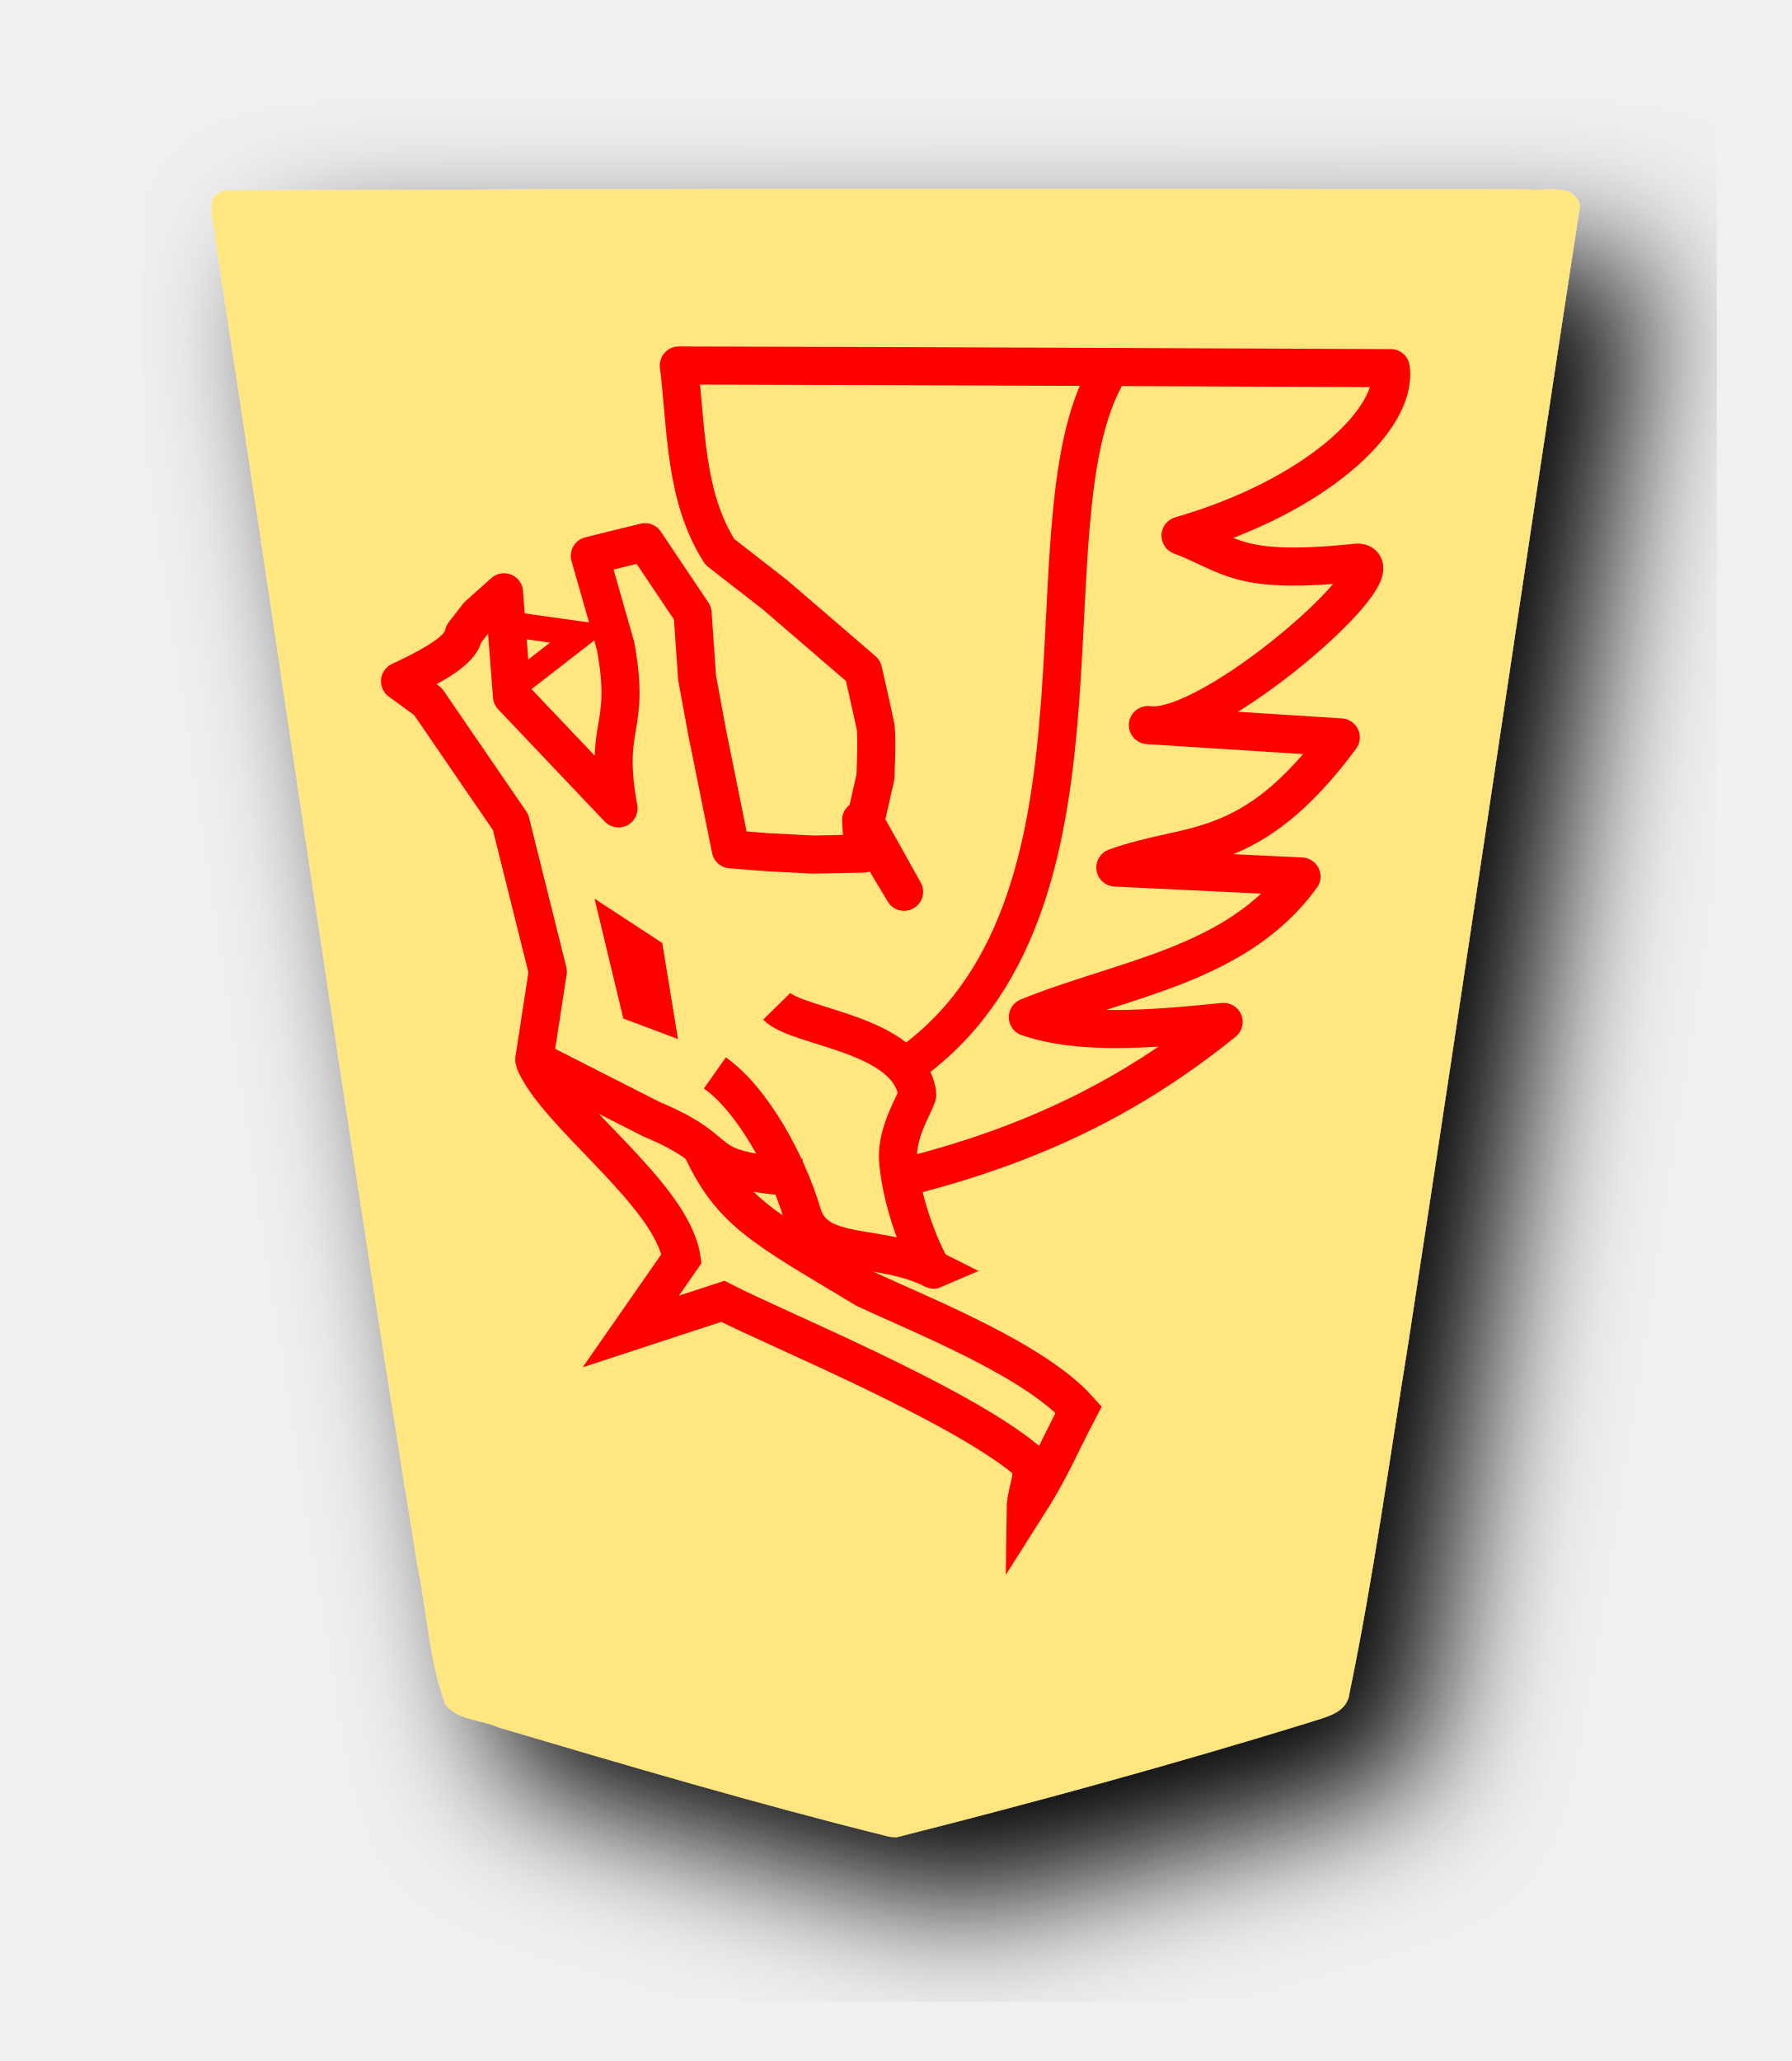
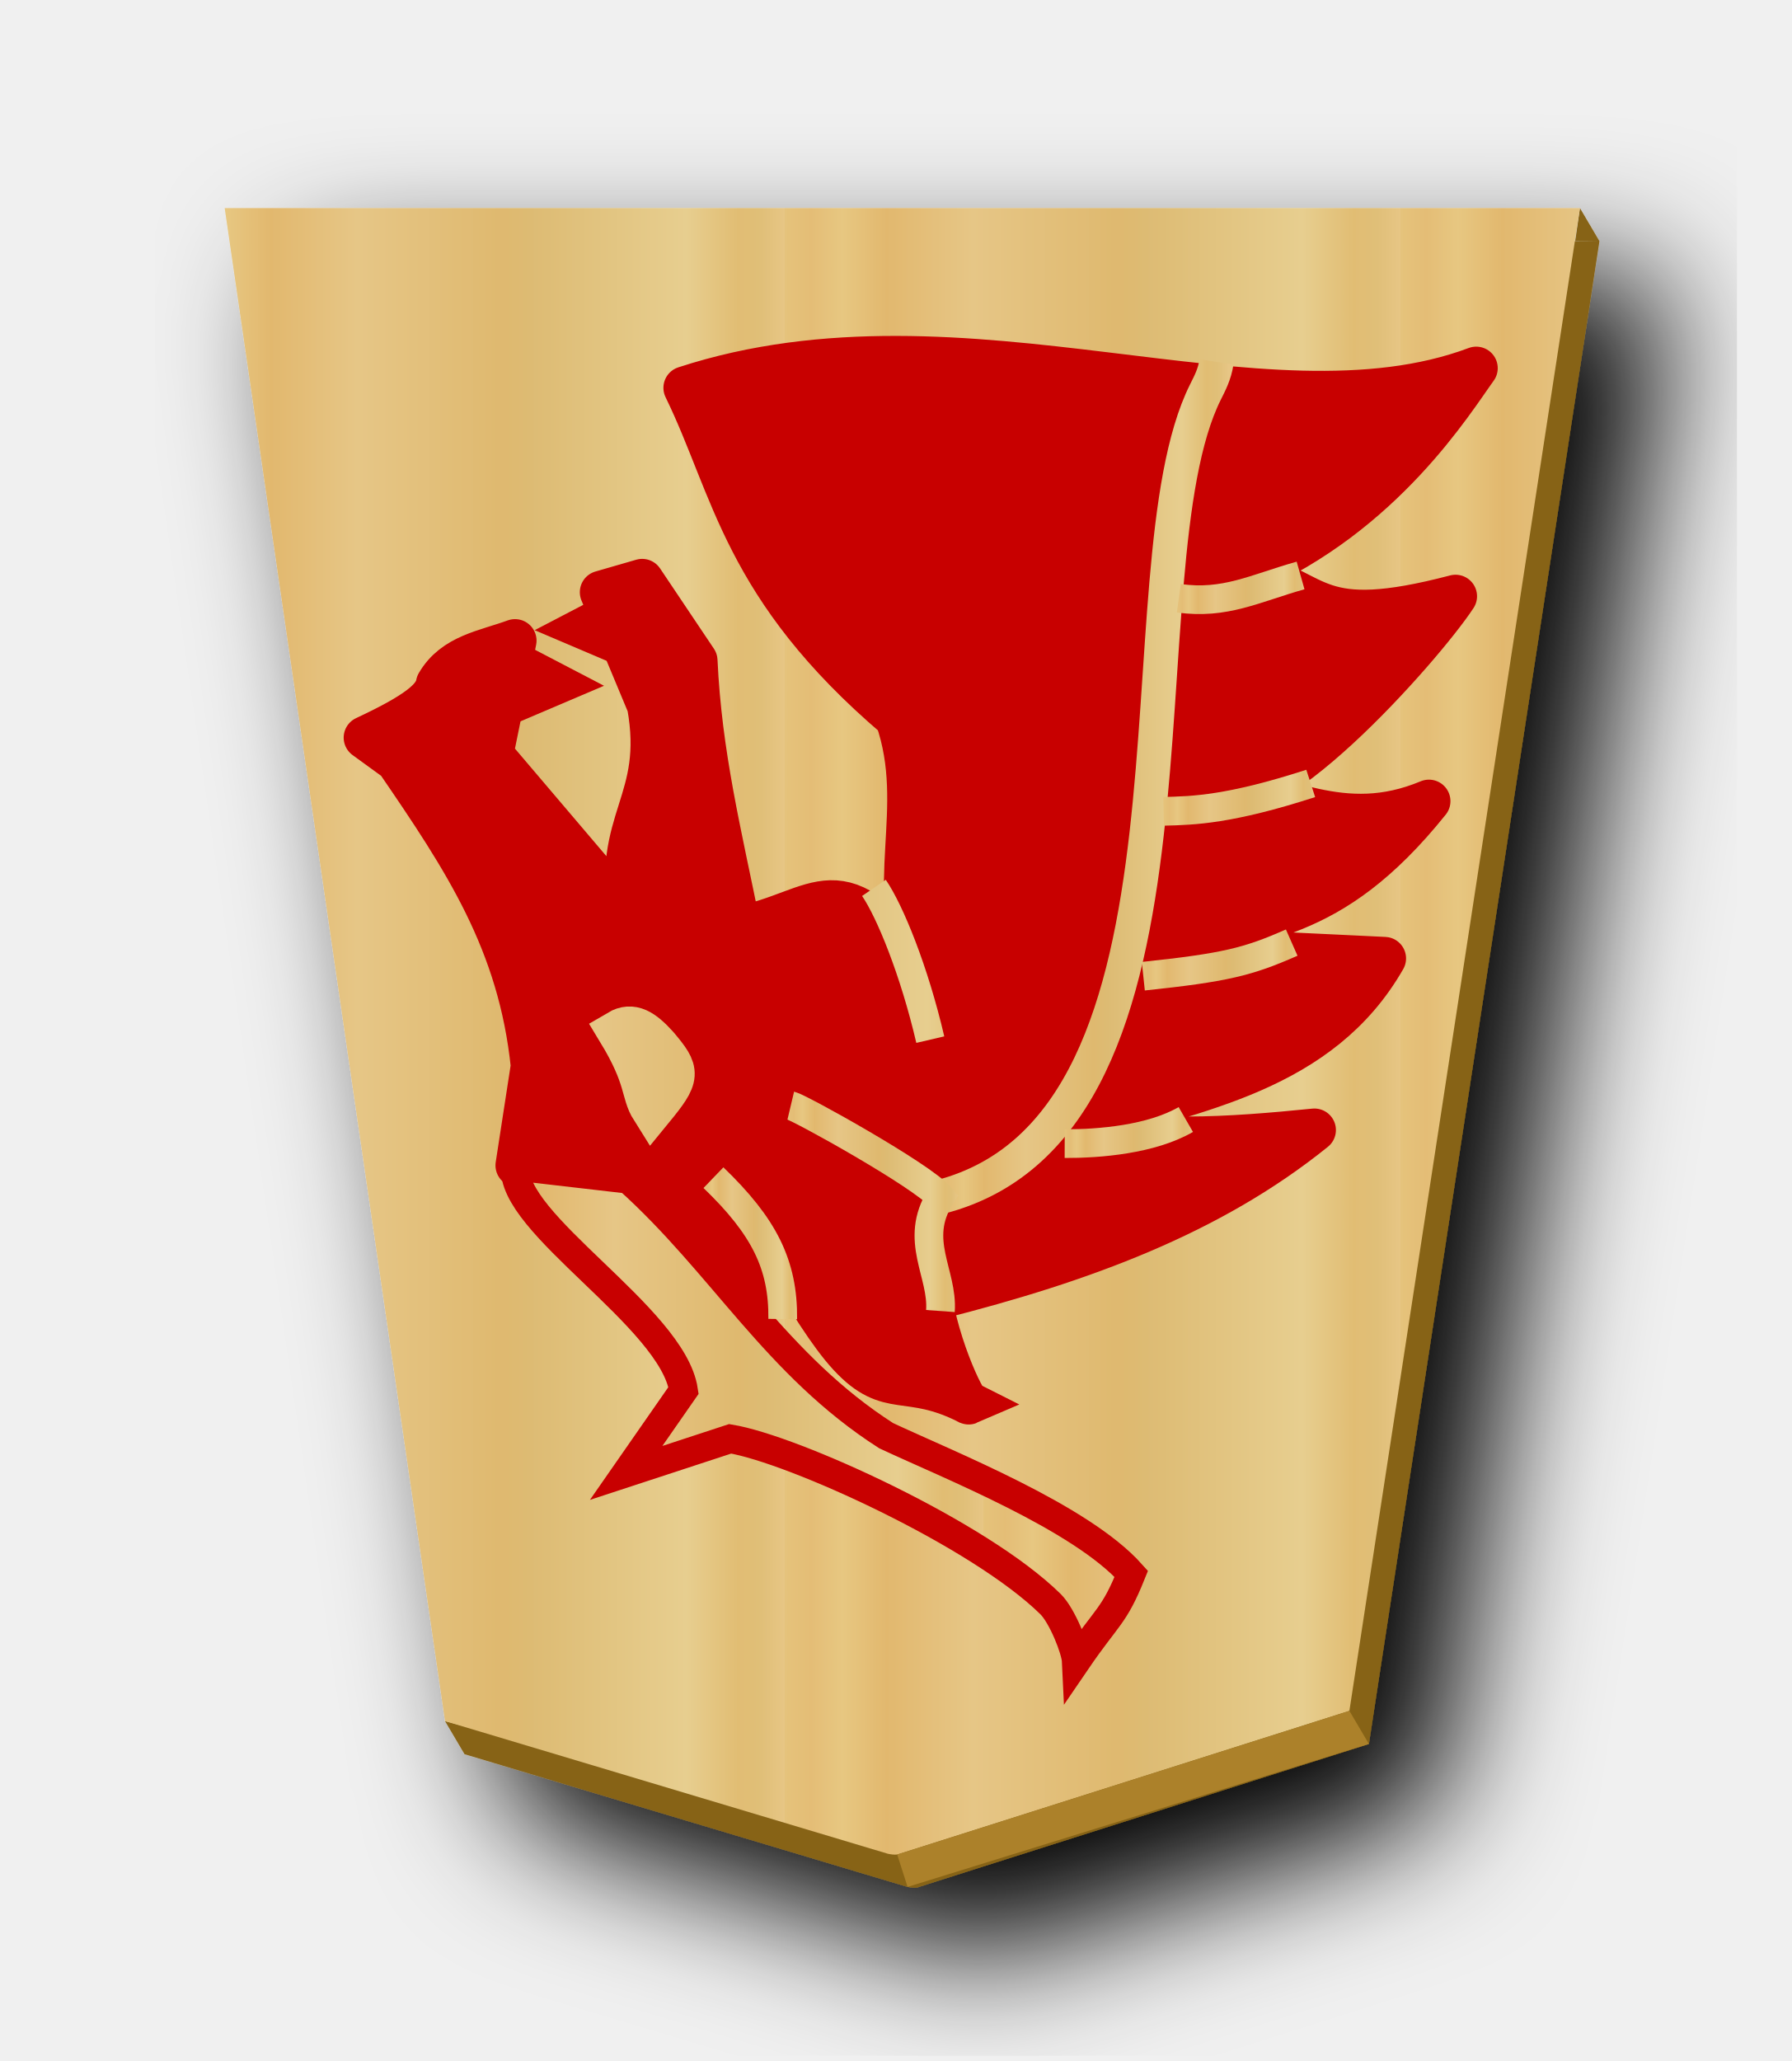
- <svg xmlns="http://www.w3.org/2000/svg" width="52.157" height="60" version="1.1" id="svg1717">
+ <svg xmlns="http://www.w3.org/2000/svg" xmlns:xlink="http://www.w3.org/1999/xlink" width="52.157" height="60" version="1.1" id="svg1717">
  <defs id="defs1721">
    <filter style="color-interpolation-filters:sRGB" id="filter1552">
      <feFlood flood-opacity="0.498" flood-color="rgb(0,0,0)" result="flood" id="feFlood1542" />
      <feComposite in="flood" in2="SourceGraphic" operator="in" result="composite1" id="feComposite1544" />
      <feGaussianBlur in="composite1" stdDeviation="2.5" result="blur" id="feGaussianBlur1546" />
      <feOffset dx="4.57967e-15" dy="4.41314e-15" result="offset" id="feOffset1548" />
      <feComposite in="SourceGraphic" in2="offset" operator="over" result="composite2" id="feComposite1550" />
    </filter>
    <filter style="color-interpolation-filters:sRGB" id="filter1540">
      <feFlood flood-opacity="0.498" flood-color="rgb(0,0,0)" result="flood" id="feFlood1530" />
      <feComposite in="flood" in2="SourceGraphic" operator="in" result="composite1" id="feComposite1532" />
      <feGaussianBlur in="composite1" stdDeviation="2.5" result="blur" id="feGaussianBlur1534" />
      <feOffset dx="4.57967e-15" dy="4.41314e-15" result="offset" id="feOffset1536" />
      <feComposite in="SourceGraphic" in2="offset" operator="over" result="composite2" id="feComposite1538" />
    </filter>
    <filter id="drop-shadow-9">
      <feGaussianBlur in="SourceAlpha" result="blur" stdDeviation="2" id="feGaussianBlur5056" />
      <feOffset result="offsetBlur" dx="2" dy="2" id="feOffset5058" />
      <feBlend in="SourceGraphic" in2="offsetBlur" mode="normal" id="feBlend5060" />
    </filter>
    <filter id="drop-shadow-2">
      <feGaussianBlur in="SourceAlpha" result="blur" stdDeviation="2" id="feGaussianBlur6807" />
      <feOffset result="offsetBlur" dx="2" dy="2" id="feOffset6809" />
      <feBlend in="SourceGraphic" in2="offsetBlur" mode="normal" id="feBlend6811" />
    </filter>
+     <filter id="drop-shadow-2-8">
+       <feGaussianBlur in="SourceAlpha" result="blur" stdDeviation="2" id="feGaussianBlur6807-2" />
+       <feOffset result="offsetBlur" dx="2" dy="2" id="feOffset6809-8" />
+       <feBlend in="SourceGraphic" in2="offsetBlur" mode="normal" id="feBlend6811-0" />
+     </filter>
+     <filter id="drop-shadow-6">
+       <feGaussianBlur in="SourceAlpha" result="blur" stdDeviation="2" id="feGaussianBlur5056-9" />
+       <feOffset result="offsetBlur" dx="2" dy="2" id="feOffset5058-0" />
+       <feBlend in="SourceGraphic" in2="offsetBlur" mode="normal" id="feBlend5060-9" />
+     </filter>
+     <filter id="drop-shadow-27">
+       <feGaussianBlur in="SourceAlpha" result="blur" stdDeviation="2" id="feGaussianBlur5056-5" />
+       <feOffset result="offsetBlur" dx="2" dy="2" id="feOffset5058-6" />
+       <feBlend in="SourceGraphic" in2="offsetBlur" mode="normal" id="feBlend5060-96" />
+     </filter>
+     <filter id="drop-shadow-2-88">
+       <feGaussianBlur in="SourceAlpha" result="blur" stdDeviation="2" id="feGaussianBlur6807-1" />
+       <feOffset result="offsetBlur" dx="2" dy="2" id="feOffset6809-5" />
+       <feBlend in="SourceGraphic" in2="offsetBlur" mode="normal" id="feBlend6811-7" />
+     </filter>
+     <filter id="drop-shadow-6-3">
+       <feGaussianBlur in="SourceAlpha" result="blur" stdDeviation="2" id="feGaussianBlur5056-9-4" />
+       <feOffset result="offsetBlur" dx="2" dy="2" id="feOffset5058-0-0" />
+       <feBlend in="SourceGraphic" in2="offsetBlur" mode="normal" id="feBlend5060-9-8" />
+     </filter>
+     <linearGradient id="linearGradient12530">
+       <stop style="stop-color:#dfb459;stop-opacity:1" offset="0" id="stop12526" />
+       <stop id="stop16843" offset="0.041" style="stop-color:#dead54;stop-opacity:1" />
+       <stop id="stop12556" offset="0.082" style="stop-color:#e1b85f;stop-opacity:1" />
+       <stop id="stop12532" offset="0.165" style="stop-color:#dba84d;stop-opacity:1" />
+       <stop style="stop-color:#dfb765;stop-opacity:1" offset="0.305" id="stop12564" />
+       <stop style="stop-color:#d8a94e;stop-opacity:1" offset="0.539" id="stop12558" />
+       <stop id="stop12562" offset="0.586" style="stop-color:#d5ab53;stop-opacity:1" />
+       <stop style="stop-color:#e0bf6e;stop-opacity:1" offset="0.84" id="stop12534" />
+       <stop id="stop16845" offset="0.924" style="stop-color:#daae52;stop-opacity:1" />
+       <stop id="stop12560" offset="0.962" style="stop-color:#d9af57;stop-opacity:1" />
+       <stop style="stop-color:#e1b663;stop-opacity:1" offset="1" id="stop12528" />
+     </linearGradient>
+     <filter id="drop-shadow-6-2">
+       <feGaussianBlur in="SourceAlpha" result="blur" stdDeviation="2" id="feGaussianBlur5056-9-9" />
+       <feOffset result="offsetBlur" dx="2" dy="2" id="feOffset5058-0-7" />
+       <feBlend in="SourceGraphic" in2="offsetBlur" mode="normal" id="feBlend5060-9-0" />
+     </filter>
+     <linearGradient xlink:href="#linearGradient12530" id="linearGradient2259" x1="148.578" y1="49.826" x2="130.323" y2="49.826" gradientUnits="userSpaceOnUse" spreadMethod="repeat" />
+     <filter id="drop-shadow-6-6">
+       <feGaussianBlur in="SourceAlpha" result="blur" stdDeviation="2" id="feGaussianBlur5056-9-8" />
+       <feOffset result="offsetBlur" dx="2" dy="2" id="feOffset5058-0-1" />
+       <feBlend in="SourceGraphic" in2="offsetBlur" mode="normal" id="feBlend5060-9-7" />
+     </filter>
+     <filter id="drop-shadow-6-9">
+       <feGaussianBlur in="SourceAlpha" result="blur" stdDeviation="2" id="feGaussianBlur5056-9-7" />
+       <feOffset result="offsetBlur" dx="2" dy="2" id="feOffset5058-0-8" />
+       <feBlend in="SourceGraphic" in2="offsetBlur" mode="normal" id="feBlend5060-9-3" />
+     </filter>
+     <linearGradient xlink:href="#linearGradient11760" id="linearGradient57904" x1="-89.495" y1="86.53" x2="-55.296" y2="86.53" gradientUnits="userSpaceOnUse" spreadMethod="repeat" />
+     <linearGradient xlink:href="#linearGradient11760" id="linearGradient57896" x1="781.821" y1="116.355" x2="800.338" y2="116.355" gradientUnits="userSpaceOnUse" spreadMethod="repeat" />
+     <linearGradient xlink:href="#linearGradient11760" id="linearGradient57880" x1="780.175" y1="138.561" x2="790.378" y2="138.561" gradientUnits="userSpaceOnUse" />
+     <linearGradient xlink:href="#linearGradient11760" id="linearGradient57876" x1="783.028" y1="132.601" x2="802.729" y2="132.601" gradientUnits="userSpaceOnUse" spreadMethod="repeat" />
+     <linearGradient xlink:href="#linearGradient11760" id="linearGradient57874" x1="772.069" y1="122.778" x2="775.33" y2="122.778" gradientUnits="userSpaceOnUse" />
+     <linearGradient xlink:href="#linearGradient11760" id="linearGradient57878" x1="774.952" y1="124.22" x2="780.945" y2="124.22" gradientUnits="userSpaceOnUse" />
+     <linearGradient xlink:href="#linearGradient11760" id="linearGradient57882" x1="788.776" y1="185.635" x2="793.248" y2="185.635" gradientUnits="userSpaceOnUse" />
+     <linearGradient xlink:href="#linearGradient11760" id="linearGradient57884" x1="791.465" y1="191.648" x2="796.89" y2="191.648" gradientUnits="userSpaceOnUse" />
+     <linearGradient xlink:href="#linearGradient11760" id="linearGradient57886" x1="792.212" y1="197.302" x2="797.505" y2="197.302" gradientUnits="userSpaceOnUse" />
+     <linearGradient xlink:href="#linearGradient11760" id="linearGradient57888" x1="792.688" y1="204.616" x2="797.134" y2="204.616" gradientUnits="userSpaceOnUse" />
+     <filter id="drop-shadow-6-23">
+       <feGaussianBlur in="SourceAlpha" result="blur" stdDeviation="2" id="feGaussianBlur5056-9-87" />
+       <feOffset result="offsetBlur" dx="2" dy="2" id="feOffset5058-0-9" />
+       <feBlend in="SourceGraphic" in2="offsetBlur" mode="normal" id="feBlend5060-9-6" />
+     </filter>
+     <filter id="drop-shadow-2-84-1-4">
+       <feGaussianBlur in="SourceAlpha" result="blur" stdDeviation="2" id="feGaussianBlur6807-9-0-2" />
+       <feOffset result="offsetBlur" dx="2" dy="2" id="feOffset6809-5-3-5" />
+       <feBlend in="SourceGraphic" in2="offsetBlur" mode="normal" id="feBlend6811-1-0-4" />
+     </filter>
+     <linearGradient id="linearGradient11760">
+       <stop id="stop11738" offset="0" style="stop-color:#e5c37b;stop-opacity:1" />
+       <stop style="stop-color:#e4bd76;stop-opacity:1" offset="0.042" id="stop11740" />
+       <stop style="stop-color:#e7c781;stop-opacity:1" offset="0.093" id="stop11742" />
+       <stop style="stop-color:#e2b86e;stop-opacity:1" offset="0.165" id="stop11744" />
+       <stop id="stop11746" offset="0.305" style="stop-color:#e6c686;stop-opacity:1" />
+       <stop id="stop11748" offset="0.539" style="stop-color:#dfb96f;stop-opacity:1" />
+       <stop style="stop-color:#ddbb73;stop-opacity:1" offset="0.586" id="stop11750" />
+       <stop id="stop11752" offset="0.84" style="stop-color:#e7ce8f;stop-opacity:1" />
+       <stop style="stop-color:#e1bd73;stop-opacity:1" offset="0.924" id="stop11754" />
+       <stop style="stop-color:#e0bf78;stop-opacity:1" offset="0.962" id="stop11756" />
+       <stop id="stop11758" offset="1" style="stop-color:#e7c685;stop-opacity:1" />
+     </linearGradient>
+     <linearGradient xlink:href="#linearGradient11760" id="linearGradient31599" gradientUnits="userSpaceOnUse" x1="148.578" y1="49.826" x2="130.323" y2="49.826" spreadMethod="repeat" />
  </defs>
  <filter id="drop-shadow">
    <feGaussianBlur in="SourceAlpha" result="blur" stdDeviation="2" id="feGaussianBlur1692" />
    <feOffset result="offsetBlur" dx="2" dy="2" id="feOffset1694" />
    <feBlend in="SourceGraphic" in2="offsetBlur" mode="normal" id="feBlend1696" />
  </filter>
-   <g style="display:inline;fill:#ffe680" id="g9324" transform="translate(-16.62321,-152.3306)">
-     <g style="fill:#ffe680;fill-opacity:1;filter:url(#drop-shadow-2)" transform="matrix(0.9818505,0,0,0.9818505,-83.37827,128.6032)" id="g7758">
-       <g style="fill:#ffe680;fill-opacity:1" transform="rotate(180,45.5785,23.8125)" id="g7756">
-         <path style="fill:#ffe680;fill-opacity:1" d="m -37.299,-31.01 c -4.096,1.034 -8.171,2.152 -12.208,3.395 -0.467,0.163 -1.13,0.263 -1.201,0.865 -0.709,3.416 -1.178,6.885 -1.737,10.331 -1.73,11.255 -3.378,22.528 -5.1,33.78 0.155,0.682 1.013,0.424 1.51,0.48 12.894,0.025 25.788,0.03 38.68,-0.033 0.672,-0.156 0.28,-0.952 0.279,-1.409 -2.011,-13.12 -3.876,-26.263 -5.998,-39.366 -0.277,-1.356 -0.348,-2.782 -0.816,-4.087 -0.347,-0.497 -1.073,-0.468 -1.588,-0.704 -3.832,-1.137 -7.673,-2.267 -11.55,-3.231 -0.09,-0.017 -0.18,-0.032 -0.271,-0.021 z" id="path7754" />
-       </g>
-     </g>
-     <g id="g1218-2" style="display:inline;stroke:#ff0000" transform="matrix(0.7388505,0,0,-0.7388505,-533.4616,275.8945)">
-       <g style="display:inline;stroke:#ff0000;stroke-width:2.599;stroke-miterlimit:4;stroke-dasharray:none" transform="matrix(0.5770575,0,0,0.5770575,833.7214,78.92531)" id="g5226-1-6-8">
-         <path style="fill:none;stroke:#ff0000;stroke-width:2.599;stroke-linecap:butt;stroke-linejoin:round;stroke-miterlimit:4;stroke-dasharray:none;stroke-opacity:1" d="m -99.87,72.614 c -7.78,0.586 -4.396,1.589 -10.239,4.008 l -7.995,4.072 0.925,6.001 -2.541,10.202 -5.646,8.243 -1.906,1.385 c 3.131,1.462 4.202,2.343 4.36,3.242 l 0.979,1.258 1.761,1.572 0.546,-7.095 7.274,-7.661 c -1.069,5.91 0.871,5.19 -0.194,11.07 l -1.763,6.178 3.767,0.93 3.25,-4.845 0.305,-4.399 0.686,-3.735 1.616,-7.992 2.537,-0.199 3.095,-0.161 3.412,0.068 -0.145,2.286 2.936,-4.894 -2.657,4.754 0.699,3.076 c 0,0 0.14,2.797 0,3.496 -0.14,0.699 -0.839,3.775 -0.839,3.775 l -6.013,5.174 -3.775,2.936 c -2.415,3.807 -2.26,8.363 -2.797,12.725 16.206,-0.035 48.618,-0.182 48.618,-0.182 0.49,-3.49 -5.099,-8.75 -14.357,-11.435 3.551,-1.354 3.878,-2.708 12.115,-1.839 2.959,-0.228 -10.028,-11.731 -14.345,-11.098 l 13.173,-0.842 c -6.203,-8.366 -10.262,-7.012 -15.394,-8.884 l 12.713,-0.613 c -4.414,-6.101 -12.254,-6.973 -18.687,-9.602 3.534,-1.207 8.22,-0.847 13.368,-0.328 -6.281,-5.071 -12.929,-8.35 -21.659,-10.563" id="path4658-2-6-8" />
-         <path style="fill:none;stroke:#ff0000;stroke-width:2.599;stroke-linecap:butt;stroke-linejoin:miter;stroke-miterlimit:4;stroke-dasharray:none;stroke-opacity:1" d="m -109.935,84.098 -0.984,0.37 -1.04,4.328 1.406,-0.919 z" id="path4664-3-8-9" />
-       </g>
-       <path id="path1140-4-2" d="m 765.561,125.462 c 0.829,-2.109 5.429,-5.258 5.812,-7.812 l -2,-2.875 3.625,1.188 c 2.157,-1.106 9.191,-3.976 11.935,-6.23 0.508,-0.418 0.006,-1.236 -0.002,-1.924 1.019,1.6 1.279,2.341 2.091,3.891 -1.766,1.976 -6.203,3.719 -8.399,4.748 -4.158,2.496 -5.354,3.065 -6.547,5.749" style="display:inline;fill:none;stroke:#ff0000;stroke-width:1.5;stroke-linecap:butt;stroke-linejoin:miter;stroke-miterlimit:4;stroke-dasharray:none;stroke-opacity:1" />
-       <path id="path1144-7-1" d="m 772.686,124.962 c 1.479,-1.042 2.853,-3.558 3.443,-5.552 0.545,-1.839 3.028,-1.108 5.182,-2.198 -0.129,-0.056 -1.26,2.287 -1.405,4.325 -0.083,1.163 0.788,2.395 0.757,2.6 -0.357,2.4 -4.694,2.588 -5.54,3.45" style="display:inline;fill:none;stroke:#ff0000;stroke-width:1.5;stroke-linecap:butt;stroke-linejoin:miter;stroke-miterlimit:4;stroke-dasharray:none;stroke-opacity:1" />
-       <path id="path1178-9" d="m 764.603,142.646 2.828,-0.398 -2.961,-2.298" style="fill:none;stroke:#ff0000;stroke-width:1px;stroke-linecap:butt;stroke-linejoin:miter;stroke-opacity:1" />
-       <path id="path1184-5" d="m 780.563,125.476 c 8.686,6.53 3.972,22.085 7.875,27.5" style="fill:none;stroke:#ff0000;stroke-width:1.5;stroke-linecap:butt;stroke-linejoin:miter;stroke-miterlimit:4;stroke-dasharray:none;stroke-opacity:1" />
+   <g style="fill:url(#linearGradient2259);fill-opacity:1;filter:url(#drop-shadow-2-88)" transform="matrix(0.9818505,0,0,0.9818505,-100.0015,-23.21895)" id="g7764">
+     <g transform="rotate(180,45.5785,23.8125)" id="g7762" style="fill:url(#linearGradient2259);fill-opacity:1.0">
+       <path style="fill:#876419;fill-opacity:1;stroke-width:0.982" d="M 46.002 6.057 L 45.865 7.012 L 46.57 7.021 L 46.002 6.057 z M 46.57 7.021 L 7.109 7.021 L 13.402 50.225 L 12.957 50.105 L 13.525 51.068 L 26.426 54.932 C 26.514 54.948 26.602 54.964 26.691 54.953 L 39.857 50.77 L 46.57 7.021 z " transform="matrix(-1.018485,0,0,-1.018485,-10.693,23.97685)" id="path2263" />
+       <path style="fill:url(#linearGradient31599);fill-opacity:1" d="m -37.299,-31.01 -13.409,4.26 -6.837,44.558 40.19,1.13e-4 -6.535,-44.862 -13.138,-3.935 c -0.09,-0.017 -0.18,-0.032 -0.271,-0.021 z" id="path7760" />
    </g>
  </g>
+   <path style="fill:#ac812a;stroke:none;stroke-width:1px;stroke-linecap:butt;stroke-linejoin:miter;stroke-opacity:1;fill-opacity:1" d="m 26.123,53.989 0.302,0.943 13.432,-4.162 -0.568,-0.963 z" id="path2272" />
+   <g transform="matrix(0.8354604,0,0,-0.8354604,-627.9929,188.0616)" id="g6025" style="display:inline">
+     <g transform="translate(4.121665,59)" id="g6015" style="display:inline;stroke:#ff0000">
+       <g style="display:inline;stroke:#ff0000;stroke-width:2.599;stroke-miterlimit:4;stroke-dasharray:none" transform="matrix(0.5770575,0,0,0.5770575,833.7214,78.92531)" id="g5997">
+         <path style="fill:#c80000;stroke:#c80000;stroke-width:2.599;stroke-linecap:butt;stroke-linejoin:round;stroke-miterlimit:4;stroke-dasharray:none;stroke-opacity:1;fill-opacity:1" d="m -99.87,72.614 c -7.78,0.586 -4.396,1.589 -10.239,4.008 l -7.995,4.072 0.925,6.001 c -0.772,7.489 -4.086,12.458 -8.187,18.445 l -1.906,1.385 c 3.131,1.462 4.202,2.343 4.36,3.242 1.005,1.731 2.906,1.962 4.689,2.614 l -1.404,-6.879 8.357,-9.827 c -1.069,5.91 2.171,6.923 1.106,12.803 l -2.846,6.828 2.467,0.713 3.25,-4.845 c 0.265,-5.698 1.452,-10.41 2.608,-16.125 4.941,0.959 6.067,4.203 11.11,-2.966 -2.428,5.368 0.319,10.072 -1.61,15.629 -9.267,7.895 -9.809,13.852 -12.777,19.936 16.922,5.52 34.885,-3.645 47.789,1.187 -1.395,-1.919 -5.585,-8.811 -13.798,-12.367 4.418,-1.137 3.963,-3.662 12.548,-1.406 -1.982,-3.024 -11.977,-14.33 -14.779,-11.532 4.38,-0.312 7.877,-3.05 13.173,-0.842 -6.098,-7.596 -10.395,-6.791 -15.394,-8.884 l 6.317,-0.304 6.396,-0.308 c -3.868,-6.756 -11.321,-7.973 -18.227,-10.033 3.534,-1.207 8.844,-0.849 13.991,-0.33 -6.281,-5.071 -14.012,-7.917 -22.742,-10.13" id="path5993" />
+         <path style="fill:#ffffff;stroke:url(#linearGradient57904);stroke-width:2.599;stroke-linecap:butt;stroke-linejoin:miter;stroke-miterlimit:4;stroke-dasharray:none;stroke-opacity:1" d="m -109.935,84.098 c -0.65,1.03 -0.28,1.823 -2.024,4.698 0.796,0.469 1.453,0.056 2.315,-0.896 1.332,-1.579 1.355,-1.792 -0.291,-3.802 z" id="path5995" />
+       </g>
+       <path id="path5999" d="m 765.516,125.462 c -0.232,-1.976 5.474,-5.258 5.857,-7.812 l -2,-2.875 3.625,1.188 c 2.198,-0.363 8.69,-3.318 11.166,-5.762 0.404,-0.399 0.877,-1.577 0.896,-1.988 1.092,1.6 1.312,1.543 1.917,3.045 -1.766,1.976 -6.346,3.785 -8.542,4.814 -3.834,2.455 -5.71,5.991 -8.986,8.935 z" style="display:inline;fill:url(#linearGradient57896);fill-opacity:1;stroke:#c80000;stroke-width:1;stroke-linecap:butt;stroke-linejoin:miter;stroke-miterlimit:4;stroke-dasharray:none;stroke-opacity:1" />
+       <path id="path6001" d="m 772.686,124.962 c 1.479,-1.042 3.052,-4.564 4.465,-6.09 1.406,-1.517 2.006,-0.57 4.16,-1.66 -0.129,-0.056 -1.26,2.287 -1.405,4.325 -0.083,1.163 0.788,2.395 0.757,2.6 -0.357,2.4 -4.694,2.588 -5.54,3.45" style="display:inline;fill:#c80000;stroke:#c80000;stroke-width:1.5;stroke-linecap:butt;stroke-linejoin:miter;stroke-miterlimit:4;stroke-dasharray:none;stroke-opacity:1;fill-opacity:1" />
+       <path id="path6003" d="m 765.483,143.265 1.949,-1.016 -1.989,-0.847" style="fill:#c80000;stroke:#c80000;stroke-width:1px;stroke-linecap:butt;stroke-linejoin:miter;stroke-opacity:1;fill-opacity:1" />
+       <path id="path6005" d="m 780.325,124.393 c 9.962,2.579 6.124,21.803 9.235,28.043 0.149,0.3 0.322,0.616 0.387,1.054" style="fill:none;stroke:url(#linearGradient57880);stroke-width:1.197;stroke-linecap:butt;stroke-linejoin:miter;stroke-miterlimit:4;stroke-dasharray:none;stroke-opacity:1" />
+       <path style="fill:none;stroke:url(#linearGradient57876);stroke-width:1px;stroke-linecap:butt;stroke-linejoin:miter;stroke-opacity:1" d="m 778.008,135.161 c 0.56,-0.82 1.404,-2.885 1.964,-5.288" id="path6007" />
+       <path style="fill:none;stroke:url(#linearGradient57874);stroke-width:1;stroke-linecap:butt;stroke-linejoin:miter;stroke-miterlimit:4;stroke-dasharray:none;stroke-opacity:1" d="m 772.415,125.063 c 1.765,-1.698 2.435,-3.03 2.414,-4.926" id="path6009" />
+       <path style="fill:none;stroke:url(#linearGradient57878);stroke-width:1;stroke-linecap:butt;stroke-linejoin:miter;stroke-miterlimit:4;stroke-dasharray:none;stroke-opacity:1" d="m 775.11,127.575 c 0.32,-0.076 4.564,-2.431 5.215,-3.182 -0.947,-1.51 0.095,-2.669 -10e-6,-3.977" id="path6011" />
+       <path style="fill:#c80000;stroke:#c80000;stroke-width:1px;stroke-linecap:butt;stroke-linejoin:miter;stroke-opacity:1;fill-opacity:1" d="m 769.302,145.202 -1.949,-1.016 1.989,-0.847" id="path6013" />
+     </g>
+     <path style="fill:none;stroke:url(#linearGradient57882);stroke-width:1px;stroke-linecap:butt;stroke-linejoin:miter;stroke-opacity:1" d="m 788.778,185.249 c 1.208,-0.004 3.013,0.144 4.221,0.84" id="path6017" />
+     <path id="path6019" d="m 791.518,191.083 c 2.838,0.3 3.642,0.496 5.171,1.171" style="fill:none;stroke:url(#linearGradient57884);stroke-width:1px;stroke-linecap:butt;stroke-linejoin:miter;stroke-opacity:1" />
+     <path style="fill:none;stroke:url(#linearGradient57886);stroke-width:1px;stroke-linecap:butt;stroke-linejoin:miter;stroke-opacity:1" d="m 792.225,196.828 c 1.055,0.026 2.296,0.058 5.127,0.972" id="path6021" />
+     <path id="path6023" d="m 792.755,204.252 c 1.62,-0.221 2.622,0.337 4.243,0.795" style="fill:none;stroke:url(#linearGradient57888);stroke-width:1px;stroke-linecap:butt;stroke-linejoin:miter;stroke-opacity:1" />
+   </g>
</svg>
